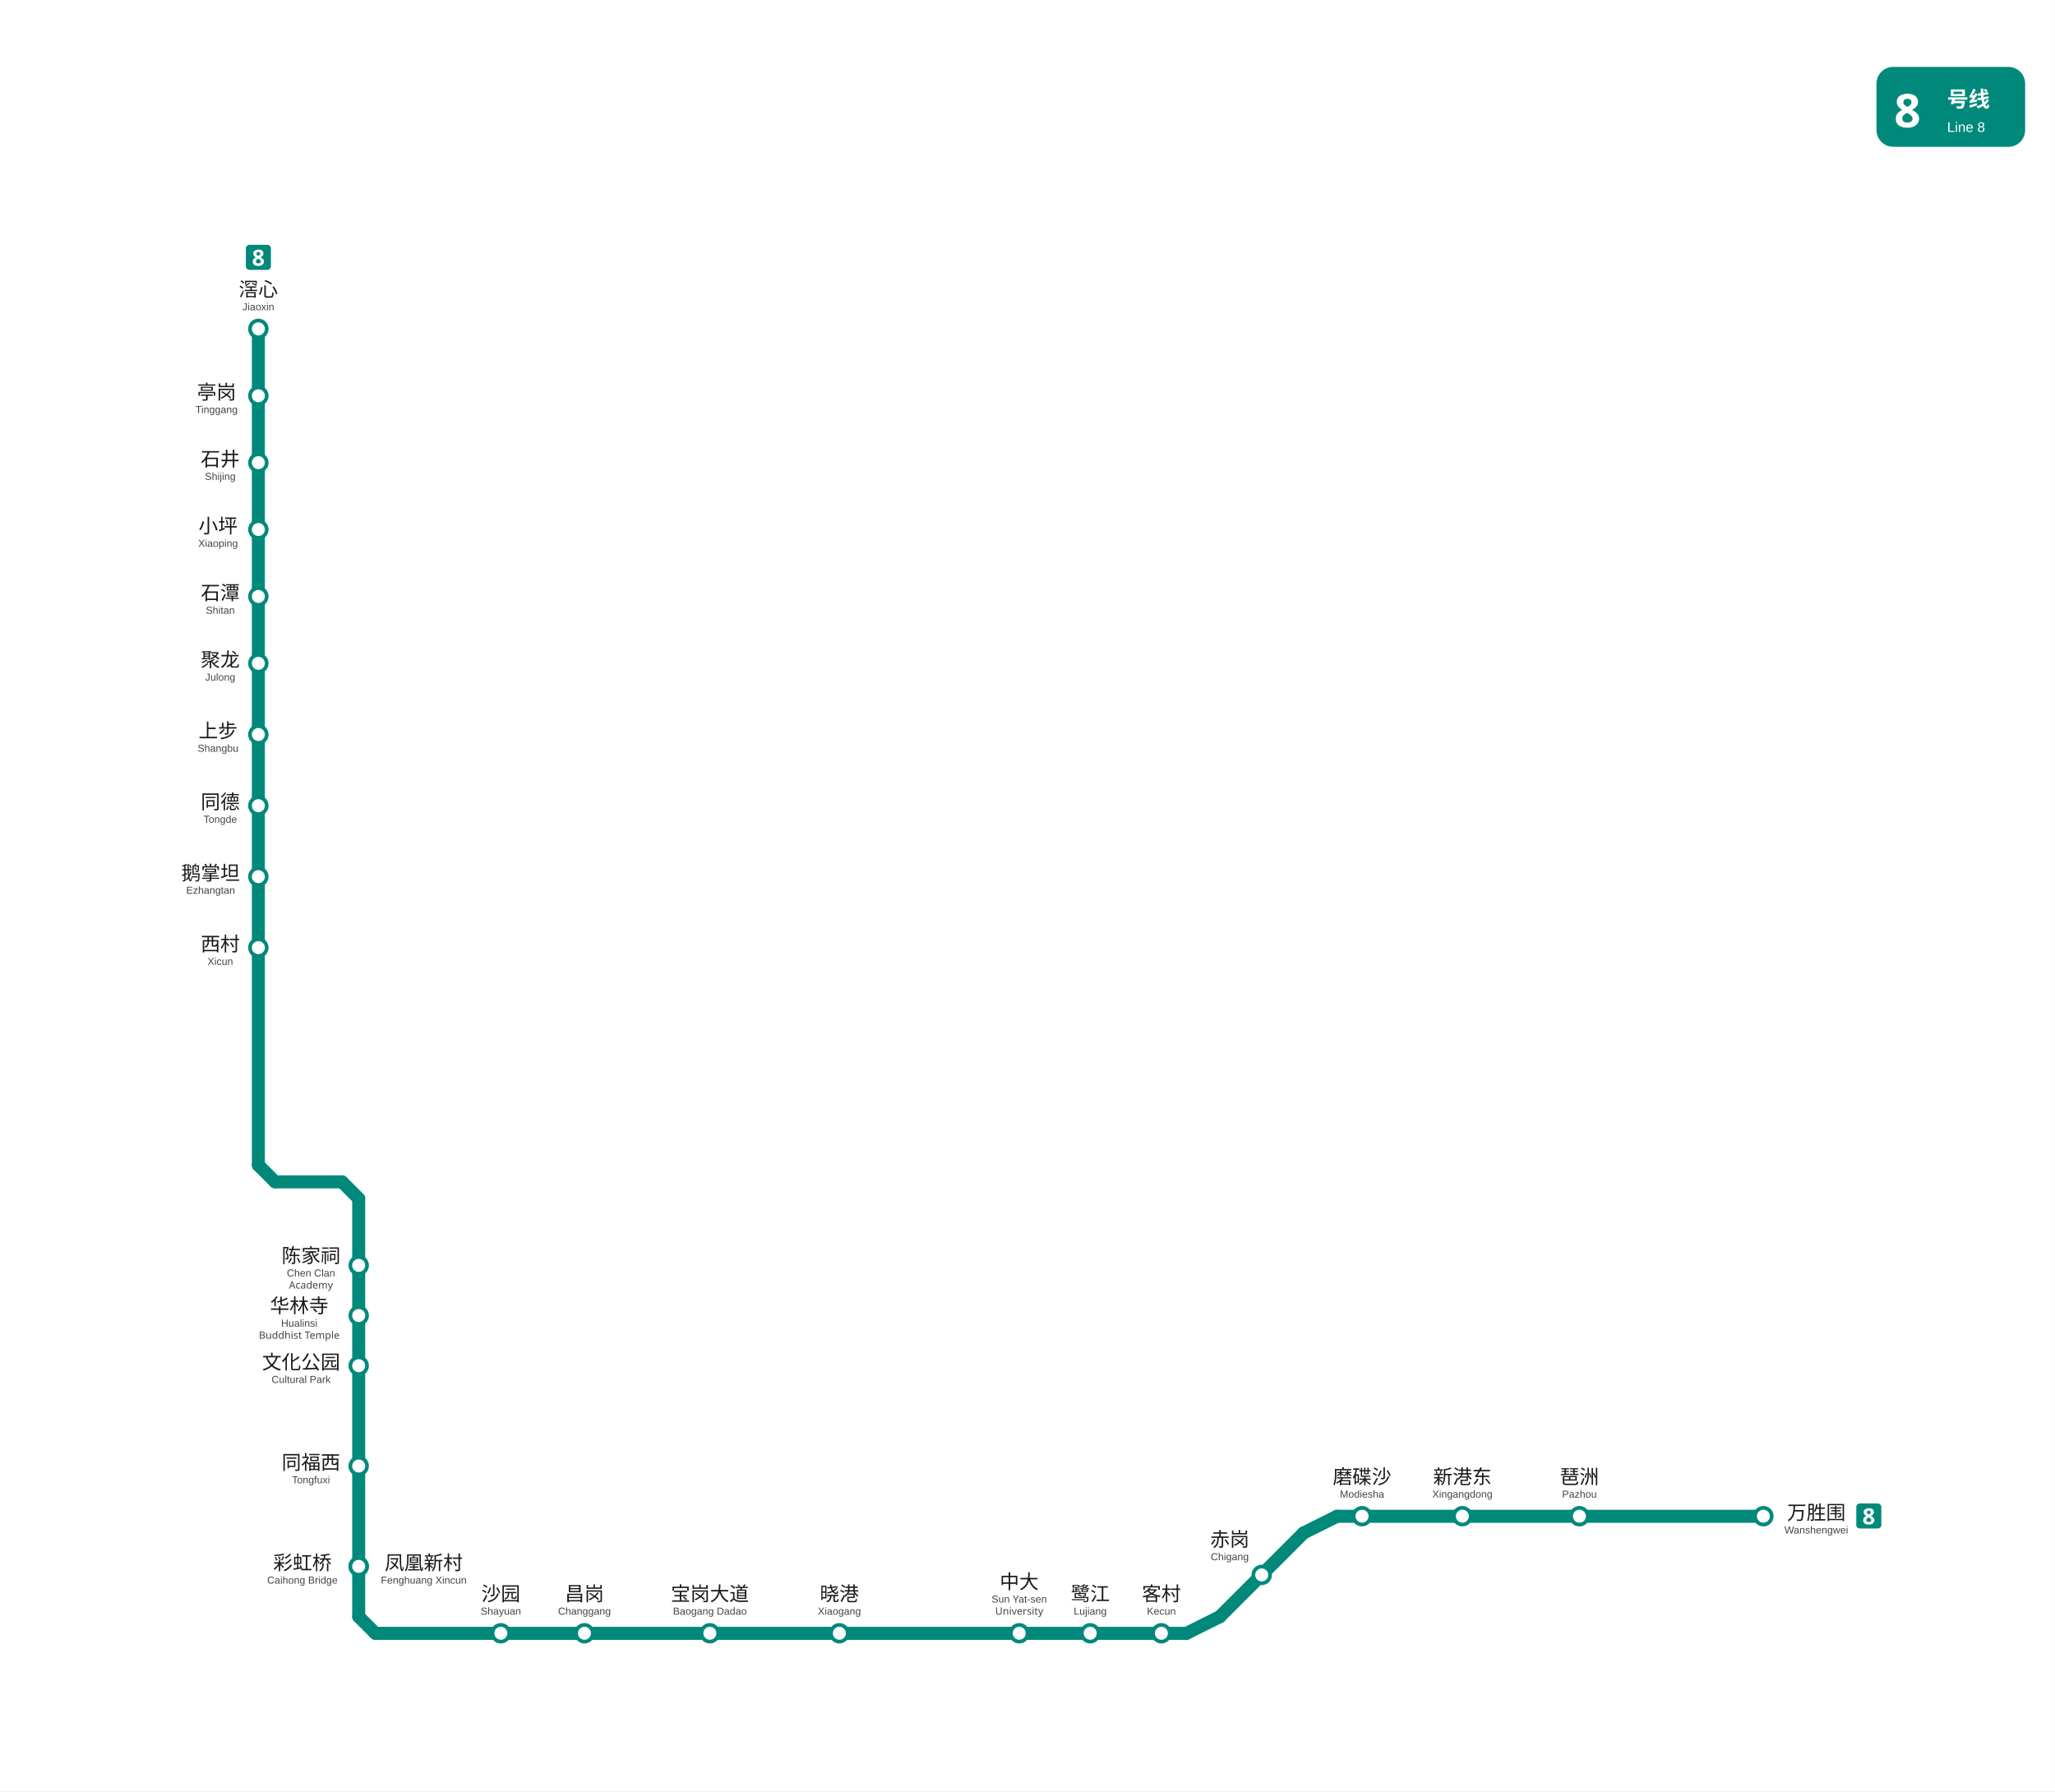
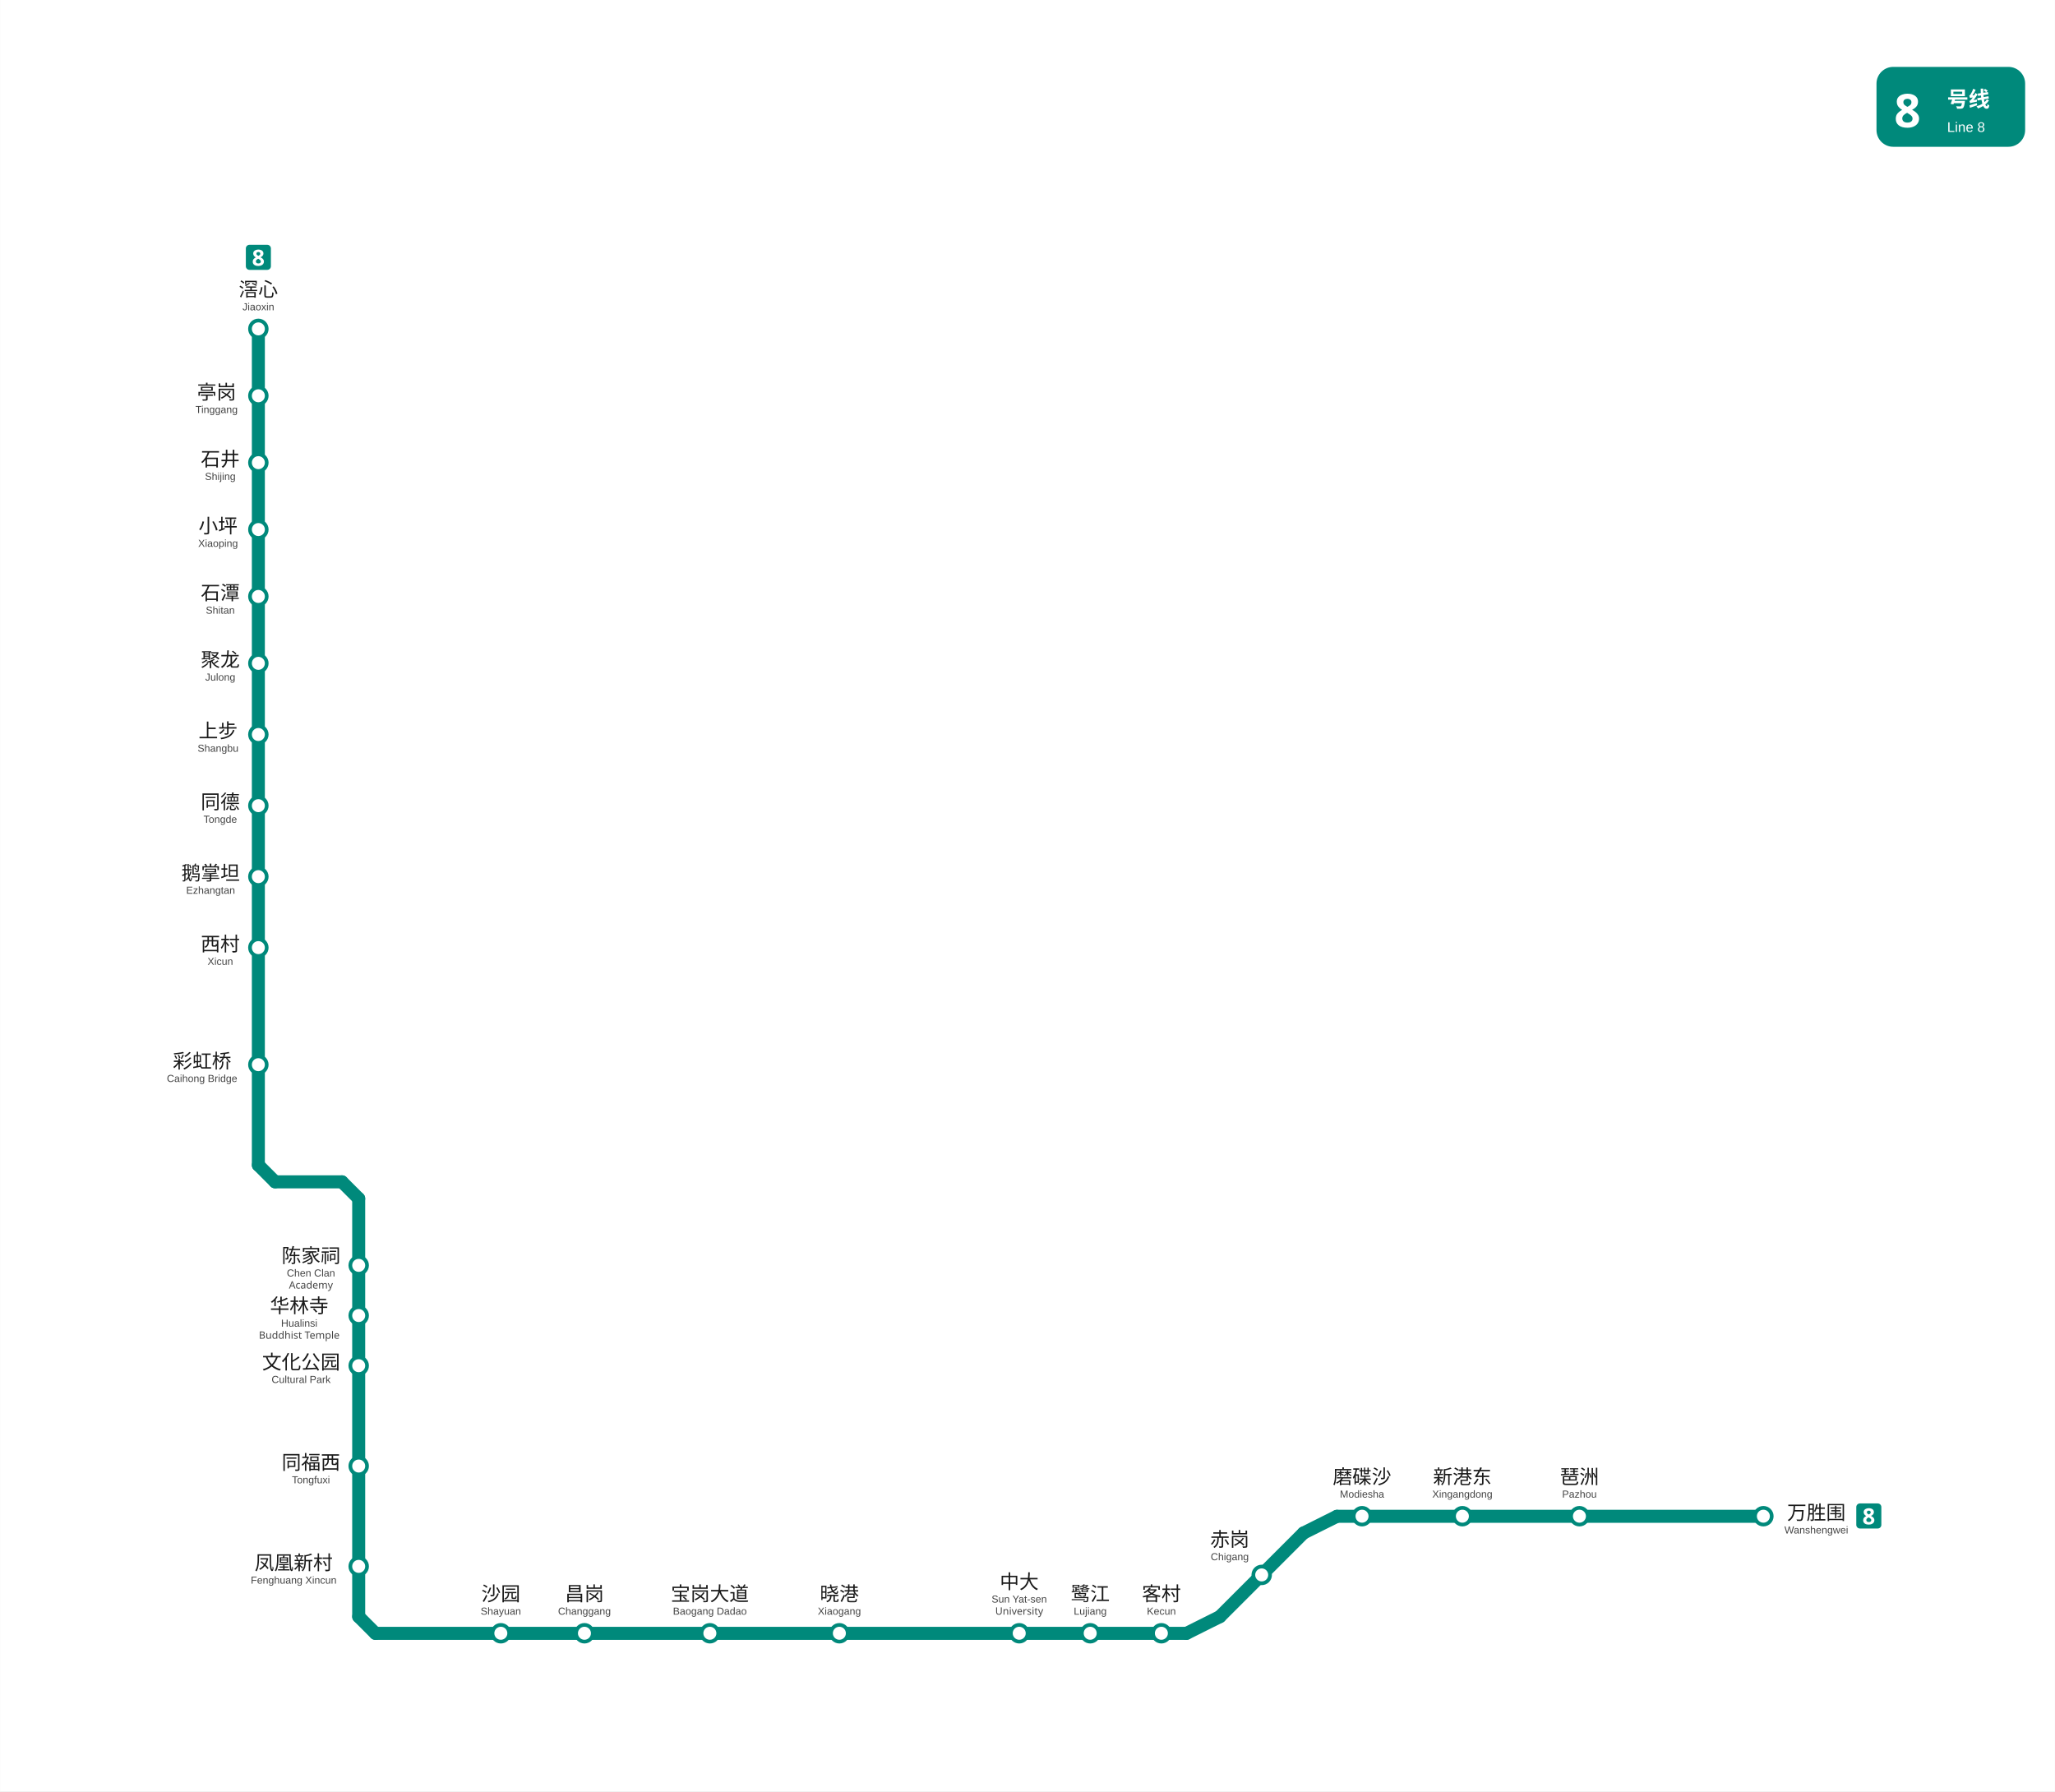
- <svg xmlns="http://www.w3.org/2000/svg" viewBox="1035.5 329.2 1105.9 964.0" data-pins="万胜围,上步,中大,亭岗,凤凰新村,华林寺,同德,同福西,宝岗大道,客村,小坪,文化公园,新港东,昌岗,晓港,沙园,滘心,琶洲,石井,石潭,磨碟沙,聚龙,西村,赤岗,陈家祠,鹅掌坦,鹭江" width="1106" height="964">
+ <svg xmlns="http://www.w3.org/2000/svg" viewBox="1035.5 329.2 1105.9 964.0" data-pins="万胜围,上步,中大,亭岗,凤凰新村,华林寺,同德,同福西,宝岗大道,客村,小坪,彩虹桥,文化公园,新港东,昌岗,晓港,沙园,滘心,琶洲,石井,石潭,磨碟沙,聚龙,西村,赤岗,陈家祠,鹅掌坦,鹭江" width="1106" height="964">
  <rect x="1035.5" y="329.2" width="1105.875" height="964.05" fill="#ffffff" />
  <g id="走廊">
    <line x1="1984.50" y1="1145.25" x2="1755.00" y2="1145.25" style="fill:none;stroke:#00897B;stroke-width:7;stroke-linecap:round" />
    <line x1="1737.00" y1="1154.25" x2="1692.00" y2="1199.25" style="fill:none;stroke:#00897B;stroke-width:7;stroke-linecap:round" />
    <line x1="1674.00" y1="1208.25" x2="1237.50" y2="1208.25" style="fill:none;stroke:#00897B;stroke-width:7;stroke-linecap:round" />
    <line x1="1228.50" y1="974.25" x2="1228.50" y2="1199.25" style="fill:none;stroke:#00897B;stroke-width:7;stroke-linecap:round" />
    <line x1="1174.50" y1="956.25" x2="1174.50" y2="506.25" style="fill:none;stroke:#00897B;stroke-width:7;stroke-linecap:round" />
    <line x1="1219.50" y1="965.25" x2="1183.50" y2="965.25" style="fill:none;stroke:#00897B;stroke-width:7;stroke-linecap:round" />
    <line x1="1755.00" y1="1145.25" x2="1737.00" y2="1154.25" style="fill:none;stroke:#00897B;stroke-width:7;stroke-linecap:round" />
    <line x1="1674.00" y1="1208.25" x2="1692.00" y2="1199.25" style="fill:none;stroke:#00897B;stroke-width:7;stroke-linecap:round" />
    <line x1="1228.50" y1="1199.25" x2="1237.50" y2="1208.25" style="fill:none;stroke:#00897B;stroke-width:7;stroke-linecap:round" />
    <line x1="1174.50" y1="956.25" x2="1183.50" y2="965.25" style="fill:none;stroke:#00897B;stroke-width:7;stroke-linecap:round" />
    <line x1="1228.50" y1="974.25" x2="1219.50" y2="965.25" style="fill:none;stroke:#00897B;stroke-width:7;stroke-linecap:round" />
  </g>
  <g id="站圆">
    <circle cx="1174.5" cy="506.2" r="4.5" data-nm="滘心" style="fill:#FFFFFF;stroke:#00897B;stroke-width:2" />
    <circle cx="1174.5" cy="542.2" r="4.5" data-nm="亭岗" style="fill:#FFFFFF;stroke:#00897B;stroke-width:2" />
    <circle cx="1174.5" cy="578.2" r="4.5" data-nm="石井" style="fill:#FFFFFF;stroke:#00897B;stroke-width:2" />
    <circle cx="1174.5" cy="614.2" r="4.5" data-nm="小坪" style="fill:#FFFFFF;stroke:#00897B;stroke-width:2" />
    <circle cx="1174.5" cy="650.2" r="4.5" data-nm="石潭" style="fill:#FFFFFF;stroke:#00897B;stroke-width:2" />
    <circle cx="1174.5" cy="686.2" r="4.5" data-nm="聚龙" style="fill:#FFFFFF;stroke:#00897B;stroke-width:2" />
    <circle cx="1174.5" cy="724.5" r="4.5" data-nm="上步" style="fill:#FFFFFF;stroke:#00897B;stroke-width:2" />
    <circle cx="1174.5" cy="762.8" r="4.5" data-nm="同德" style="fill:#FFFFFF;stroke:#00897B;stroke-width:2" />
    <circle cx="1174.5" cy="801.0" r="4.5" data-nm="鹅掌坦" style="fill:#FFFFFF;stroke:#00897B;stroke-width:2" />
    <circle cx="1174.5" cy="839.2" r="4.5" data-nm="西村" style="fill:#FFFFFF;stroke:#00897B;stroke-width:2" />
-     <circle cx="1228.5" cy="1172.2" r="4.5" data-nm="彩虹桥" style="fill:#FFFFFF;stroke:#00897B;stroke-width:2" />
+     <circle cx="1174.5" cy="902.2" r="4.5" data-nm="彩虹桥" style="fill:#FFFFFF;stroke:#00897B;stroke-width:2" />
    <circle cx="1228.5" cy="1010.2" r="4.5" data-nm="陈家祠" style="fill:#FFFFFF;stroke:#00897B;stroke-width:2" />
    <circle cx="1228.5" cy="1037.2" r="4.5" data-nm="华林寺" style="fill:#FFFFFF;stroke:#00897B;stroke-width:2" />
    <circle cx="1228.5" cy="1064.2" r="4.5" data-nm="文化公园" style="fill:#FFFFFF;stroke:#00897B;stroke-width:2" />
    <circle cx="1228.5" cy="1118.2" r="4.5" data-nm="同福西" style="fill:#FFFFFF;stroke:#00897B;stroke-width:2" />
    <circle cx="1228.5" cy="1172.2" r="4.5" data-nm="凤凰新村" style="fill:#FFFFFF;stroke:#00897B;stroke-width:2" />
    <circle cx="1305.0" cy="1208.2" r="4.5" data-nm="沙园" style="fill:#FFFFFF;stroke:#00897B;stroke-width:2" />
    <circle cx="1417.5" cy="1208.2" r="4.5" data-nm="宝岗大道" style="fill:#FFFFFF;stroke:#00897B;stroke-width:2" />
    <circle cx="1350.0" cy="1208.2" r="4.5" data-nm="昌岗" style="fill:#FFFFFF;stroke:#00897B;stroke-width:2" />
    <circle cx="1487.2" cy="1208.2" r="4.5" data-nm="晓港" style="fill:#FFFFFF;stroke:#00897B;stroke-width:2" />
    <circle cx="1584.0" cy="1208.2" r="4.5" data-nm="中大" style="fill:#FFFFFF;stroke:#00897B;stroke-width:2" />
    <circle cx="1622.2" cy="1208.2" r="4.5" data-nm="鹭江" style="fill:#FFFFFF;stroke:#00897B;stroke-width:2" />
    <circle cx="1660.5" cy="1208.2" r="4.5" data-nm="客村" style="fill:#FFFFFF;stroke:#00897B;stroke-width:2" />
    <circle cx="1714.5" cy="1176.8" r="4.5" data-nm="赤岗" style="fill:#FFFFFF;stroke:#00897B;stroke-width:2" />
    <circle cx="1768.5" cy="1145.2" r="4.5" data-nm="磨碟沙" style="fill:#FFFFFF;stroke:#00897B;stroke-width:2" />
    <circle cx="1822.5" cy="1145.2" r="4.5" data-nm="新港东" style="fill:#FFFFFF;stroke:#00897B;stroke-width:2" />
    <circle cx="1885.5" cy="1145.2" r="4.5" data-nm="琶洲" style="fill:#FFFFFF;stroke:#00897B;stroke-width:2" />
    <circle cx="1984.5" cy="1145.2" r="4.5" data-nm="万胜围" style="fill:#FFFFFF;stroke:#00897B;stroke-width:2" />
  </g>
  <g id="线路徽标">
    <g data-badge="header" transform="translate(2045.38 365.2)" data-ink="#FFFFFF" data-box="2045.4,365.2,2125.4,408.2" data-chip="2045.4,365.2,2125.4,408.2">
      <rect x="0" y="0" width="80.0" height="43.0" rx="9.0" fill="#00897B" />
      <text x="9.5" y="32.5" font-family="'Microsoft YaHei', sans-serif" font-size="25" font-weight="bold" fill="#FFFFFF">8</text>
      <text x="38.0" y="21.5" font-family="'Microsoft YaHei', sans-serif" font-size="11.5" font-weight="600" fill="#FFFFFF">号线</text>
      <text x="38.0" y="35.0" font-family="Arial, sans-serif" font-size="7.5" fill="#FFFFFF">Line 8</text>
    </g>
    <g data-badge="chip" transform="translate(1167.76 460.95)" data-box="1167.8,460.9,1181.2,474.7">
      <path d="M11.54 13.49h-9.59c-1.07 0 -1.95 -0.88 -1.95 -1.95v-9.59c0 -1.07 0.88 -1.95 1.95 -1.95h9.59c1.07 0 1.95 0.88 1.95 1.95v9.59C13.49 12.61 12.61 13.49 11.54 13.49z" fill="#00897B" />
      <path d="M6.74 2.56c0.5 0 0.95 0.08 1.36 0.23c0.41 0.15 0.74 0.38 1 0.69s0.38 0.69 0.38 1.15c0 0.52 -0.15 0.94 -0.44 1.27s-0.66 0.6 -1.1 0.82c0.3 0.16 0.59 0.35 0.87 0.56s0.5 0.46 0.67 0.75s0.26 0.62 0.26 1c0 0.47 -0.13 0.88 -0.38 1.24c-0.25 0.35 -0.6 0.62 -1.06 0.82c-0.45 0.19 -0.97 0.29 -1.57 0.29c-0.96 0 -1.7 -0.2 -2.23 -0.61s-0.79 -0.97 -0.79 -1.68c0 -0.58 0.16 -1.06 0.48 -1.42s0.71 -0.66 1.16 -0.88c-0.38 -0.24 -0.71 -0.53 -0.98 -0.87s-0.4 -0.77 -0.4 -1.28c0 -0.45 0.13 -0.83 0.38 -1.13s0.59 -0.54 1.01 -0.69C5.81 2.64 6.26 2.56 6.74 2.56zM5.41 8.96c0 0.31 0.11 0.57 0.33 0.77c0.22 0.2 0.55 0.3 0.98 0.3c0.45 0 0.78 -0.1 1.01 -0.29c0.22 -0.19 0.34 -0.45 0.34 -0.77c0 -0.22 -0.06 -0.41 -0.19 -0.57s-0.29 -0.31 -0.48 -0.44s-0.38 -0.25 -0.58 -0.37l-0.16 -0.08c-0.38 0.18 -0.68 0.38 -0.91 0.61C5.52 8.35 5.41 8.63 5.41 8.96zM6.73 3.88c-0.3 0 -0.54 0.08 -0.74 0.23c-0.2 0.16 -0.29 0.37 -0.29 0.64c0 0.3 0.1 0.54 0.31 0.72c0.21 0.18 0.45 0.34 0.73 0.48c0.27 -0.13 0.51 -0.28 0.72 -0.46c0.21 -0.18 0.31 -0.43 0.31 -0.74c0 -0.27 -0.1 -0.49 -0.3 -0.64C7.27 3.96 7.02 3.88 6.73 3.88z" fill="#FFFFFF" />
    </g>
    <g data-badge="chip" transform="translate(2034.5 1138.33)" data-box="2034.5,1138.3,2048.0,1152.1">
      <path d="M11.54 13.49h-9.59c-1.07 0 -1.95 -0.88 -1.95 -1.95v-9.59c0 -1.07 0.88 -1.95 1.95 -1.95h9.59c1.07 0 1.95 0.88 1.95 1.95v9.59C13.49 12.61 12.61 13.49 11.54 13.49z" fill="#00897B" />
      <path d="M6.74 2.56c0.5 0 0.95 0.08 1.36 0.23c0.41 0.15 0.74 0.38 1 0.69s0.38 0.69 0.38 1.15c0 0.52 -0.15 0.94 -0.44 1.27s-0.66 0.6 -1.1 0.82c0.3 0.16 0.59 0.35 0.87 0.56s0.5 0.46 0.67 0.75s0.26 0.62 0.26 1c0 0.47 -0.13 0.88 -0.38 1.24c-0.25 0.35 -0.6 0.62 -1.06 0.82c-0.45 0.19 -0.97 0.29 -1.57 0.29c-0.96 0 -1.7 -0.2 -2.23 -0.61s-0.79 -0.97 -0.79 -1.68c0 -0.58 0.16 -1.06 0.48 -1.42s0.71 -0.66 1.16 -0.88c-0.38 -0.24 -0.71 -0.53 -0.98 -0.87s-0.4 -0.77 -0.4 -1.28c0 -0.45 0.13 -0.83 0.38 -1.13s0.59 -0.54 1.01 -0.69C5.81 2.64 6.26 2.56 6.74 2.56zM5.41 8.96c0 0.31 0.11 0.57 0.33 0.77c0.22 0.2 0.55 0.3 0.98 0.3c0.45 0 0.78 -0.1 1.01 -0.29c0.22 -0.19 0.34 -0.45 0.34 -0.77c0 -0.22 -0.06 -0.41 -0.19 -0.57s-0.29 -0.31 -0.48 -0.44s-0.38 -0.25 -0.58 -0.37l-0.16 -0.08c-0.38 0.18 -0.68 0.38 -0.91 0.61C5.52 8.35 5.41 8.63 5.41 8.96zM6.73 3.88c-0.3 0 -0.54 0.08 -0.74 0.23c-0.2 0.16 -0.29 0.37 -0.29 0.64c0 0.3 0.1 0.54 0.31 0.72c0.21 0.18 0.45 0.34 0.73 0.48c0.27 -0.13 0.51 -0.28 0.72 -0.46c0.21 -0.18 0.31 -0.43 0.31 -0.74c0 -0.27 -0.1 -0.49 -0.3 -0.64C7.27 3.96 7.02 3.88 6.73 3.88z" fill="#FFFFFF" />
    </g>
  </g>
  <g id="站名标注" font-family="'Microsoft YaHei', 'PingFang SC', sans-serif">
    <text x="1174.5" y="488.7" text-anchor="middle" font-size="10.5" font-weight="500" fill="#1a1a1a">滘心</text>
    <text x="1174.5" y="496.2" text-anchor="middle" font-size="5.5" font-family="Arial, sans-serif" fill="#444444">Jiaoxin</text>
    <text x="1152.0" y="544.0" text-anchor="middle" font-size="10.5" font-weight="500" fill="#1a1a1a">亭岗</text>
    <text x="1152.0" y="551.5" text-anchor="middle" font-size="5.5" font-family="Arial, sans-serif" fill="#444444">Tinggang</text>
    <text x="1154.0" y="580.0" text-anchor="middle" font-size="10.5" font-weight="500" fill="#1a1a1a">石井</text>
    <text x="1154.0" y="587.5" text-anchor="middle" font-size="5.5" font-family="Arial, sans-serif" fill="#444444">Shijing</text>
    <text x="1152.8" y="616.0" text-anchor="middle" font-size="10.5" font-weight="500" fill="#1a1a1a">小坪</text>
    <text x="1152.8" y="623.5" text-anchor="middle" font-size="5.5" font-family="Arial, sans-serif" fill="#444444">Xiaoping</text>
    <text x="1154.0" y="652.0" text-anchor="middle" font-size="10.5" font-weight="500" fill="#1a1a1a">石潭</text>
    <text x="1154.0" y="659.5" text-anchor="middle" font-size="5.5" font-family="Arial, sans-serif" fill="#444444">Shitan</text>
    <text x="1154.0" y="688.0" text-anchor="middle" font-size="10.5" font-weight="500" fill="#1a1a1a">聚龙</text>
    <text x="1154.0" y="695.5" text-anchor="middle" font-size="5.5" font-family="Arial, sans-serif" fill="#444444">Julong</text>
    <text x="1152.8" y="726.2" text-anchor="middle" font-size="10.5" font-weight="500" fill="#1a1a1a">上步</text>
    <text x="1152.8" y="733.8" text-anchor="middle" font-size="5.5" font-family="Arial, sans-serif" fill="#444444">Shangbu</text>
    <text x="1154.0" y="764.5" text-anchor="middle" font-size="10.5" font-weight="500" fill="#1a1a1a">同德</text>
    <text x="1154.0" y="772.0" text-anchor="middle" font-size="5.5" font-family="Arial, sans-serif" fill="#444444">Tongde</text>
    <text x="1148.8" y="802.8" text-anchor="middle" font-size="10.5" font-weight="500" fill="#1a1a1a">鹅掌坦</text>
    <text x="1148.8" y="810.2" text-anchor="middle" font-size="5.5" font-family="Arial, sans-serif" fill="#444444">Ezhangtan</text>
    <text x="1154.0" y="841.0" text-anchor="middle" font-size="10.5" font-weight="500" fill="#1a1a1a">西村</text>
    <text x="1154.0" y="848.5" text-anchor="middle" font-size="5.5" font-family="Arial, sans-serif" fill="#444444">Xicun</text>
-     <text x="1198.2" y="1174.0" text-anchor="middle" font-size="10.5" font-weight="500" fill="#1a1a1a">彩虹桥</text>
-     <text x="1198.2" y="1181.5" text-anchor="middle" font-size="5.5" font-family="Arial, sans-serif" fill="#444444">Caihong Bridge</text>
+     <text x="1144.2" y="904.0" text-anchor="middle" font-size="10.5" font-weight="500" fill="#1a1a1a">彩虹桥</text>
+     <text x="1144.2" y="911.5" text-anchor="middle" font-size="5.5" font-family="Arial, sans-serif" fill="#444444">Caihong Bridge</text>
    <text x="1202.8" y="1008.7" text-anchor="middle" font-size="10.5" font-weight="500" fill="#1a1a1a">陈家祠</text>
    <text x="1202.8" y="1016.2" text-anchor="middle" font-size="5.5" font-family="Arial, sans-serif" fill="#444444">Chen Clan</text>
    <text x="1202.8" y="1022.7" text-anchor="middle" font-size="5.5" fill="#444444">Academy</text>
    <text x="1196.5" y="1035.7" text-anchor="middle" font-size="10.5" font-weight="500" fill="#1a1a1a">华林寺</text>
    <text x="1196.5" y="1043.2" text-anchor="middle" font-size="5.5" font-family="Arial, sans-serif" fill="#444444">Hualinsi</text>
    <text x="1196.5" y="1049.7" text-anchor="middle" font-size="5.5" fill="#444444">Buddhist Temple</text>
    <text x="1197.5" y="1066.0" text-anchor="middle" font-size="10.5" font-weight="500" fill="#1a1a1a">文化公园</text>
    <text x="1197.5" y="1073.5" text-anchor="middle" font-size="5.5" font-family="Arial, sans-serif" fill="#444444">Cultural Park</text>
    <text x="1202.8" y="1120.0" text-anchor="middle" font-size="10.5" font-weight="500" fill="#1a1a1a">同福西</text>
    <text x="1202.8" y="1127.5" text-anchor="middle" font-size="5.5" font-family="Arial, sans-serif" fill="#444444">Tongfuxi</text>
-     <text x="1263.5" y="1174.0" text-anchor="middle" font-size="10.5" font-weight="500" fill="#1a1a1a">凤凰新村</text>
-     <text x="1263.5" y="1181.5" text-anchor="middle" font-size="5.5" font-family="Arial, sans-serif" fill="#444444">Fenghuang Xincun</text>
+     <text x="1193.5" y="1174.0" text-anchor="middle" font-size="10.5" font-weight="500" fill="#1a1a1a">凤凰新村</text>
+     <text x="1193.5" y="1181.5" text-anchor="middle" font-size="5.5" font-family="Arial, sans-serif" fill="#444444">Fenghuang Xincun</text>
    <text x="1305.0" y="1190.7" text-anchor="middle" font-size="10.5" font-weight="500" fill="#1a1a1a">沙园</text>
    <text x="1305.0" y="1198.2" text-anchor="middle" font-size="5.5" font-family="Arial, sans-serif" fill="#444444">Shayuan</text>
    <text x="1417.5" y="1190.7" text-anchor="middle" font-size="10.5" font-weight="500" fill="#1a1a1a">宝岗大道</text>
    <text x="1417.5" y="1198.2" text-anchor="middle" font-size="5.5" font-family="Arial, sans-serif" fill="#444444">Baogang Dadao</text>
    <text x="1350.0" y="1190.7" text-anchor="middle" font-size="10.5" font-weight="500" fill="#1a1a1a">昌岗</text>
    <text x="1350.0" y="1198.2" text-anchor="middle" font-size="5.5" font-family="Arial, sans-serif" fill="#444444">Changgang</text>
    <text x="1487.2" y="1190.7" text-anchor="middle" font-size="10.5" font-weight="500" fill="#1a1a1a">晓港</text>
    <text x="1487.2" y="1198.2" text-anchor="middle" font-size="5.5" font-family="Arial, sans-serif" fill="#444444">Xiaogang</text>
    <text x="1584.0" y="1184.2" text-anchor="middle" font-size="10.5" font-weight="500" fill="#1a1a1a">中大</text>
    <text x="1584.0" y="1191.7" text-anchor="middle" font-size="5.5" font-family="Arial, sans-serif" fill="#444444">Sun Yat-sen</text>
    <text x="1584.0" y="1198.2" text-anchor="middle" font-size="5.5" fill="#444444">University</text>
    <text x="1622.2" y="1190.7" text-anchor="middle" font-size="10.5" font-weight="500" fill="#1a1a1a">鹭江</text>
    <text x="1622.2" y="1198.2" text-anchor="middle" font-size="5.5" font-family="Arial, sans-serif" fill="#444444">Lujiang</text>
    <text x="1660.5" y="1190.7" text-anchor="middle" font-size="10.5" font-weight="500" fill="#1a1a1a">客村</text>
    <text x="1660.5" y="1198.2" text-anchor="middle" font-size="5.5" font-family="Arial, sans-serif" fill="#444444">Kecun</text>
    <text x="1697.3" y="1161.4" text-anchor="middle" font-size="10.5" font-weight="500" fill="#1a1a1a">赤岗</text>
    <text x="1697.3" y="1168.9" text-anchor="middle" font-size="5.5" font-family="Arial, sans-serif" fill="#444444">Chigang</text>
    <text x="1768.5" y="1127.7" text-anchor="middle" font-size="10.5" font-weight="500" fill="#1a1a1a">磨碟沙</text>
    <text x="1768.5" y="1135.2" text-anchor="middle" font-size="5.5" font-family="Arial, sans-serif" fill="#444444">Modiesha</text>
    <text x="1822.5" y="1127.7" text-anchor="middle" font-size="10.5" font-weight="500" fill="#1a1a1a">新港东</text>
    <text x="1822.5" y="1135.2" text-anchor="middle" font-size="5.5" font-family="Arial, sans-serif" fill="#444444">Xingangdong</text>
    <text x="1885.5" y="1127.7" text-anchor="middle" font-size="10.5" font-weight="500" fill="#1a1a1a">琶洲</text>
    <text x="1885.5" y="1135.2" text-anchor="middle" font-size="5.5" font-family="Arial, sans-serif" fill="#444444">Pazhou</text>
    <text x="2013.0" y="1147.0" text-anchor="middle" font-size="10.5" font-weight="500" fill="#1a1a1a">万胜围</text>
    <text x="2013.0" y="1154.5" text-anchor="middle" font-size="5.5" font-family="Arial, sans-serif" fill="#444444">Wanshengwei</text>
  </g>
</svg>
